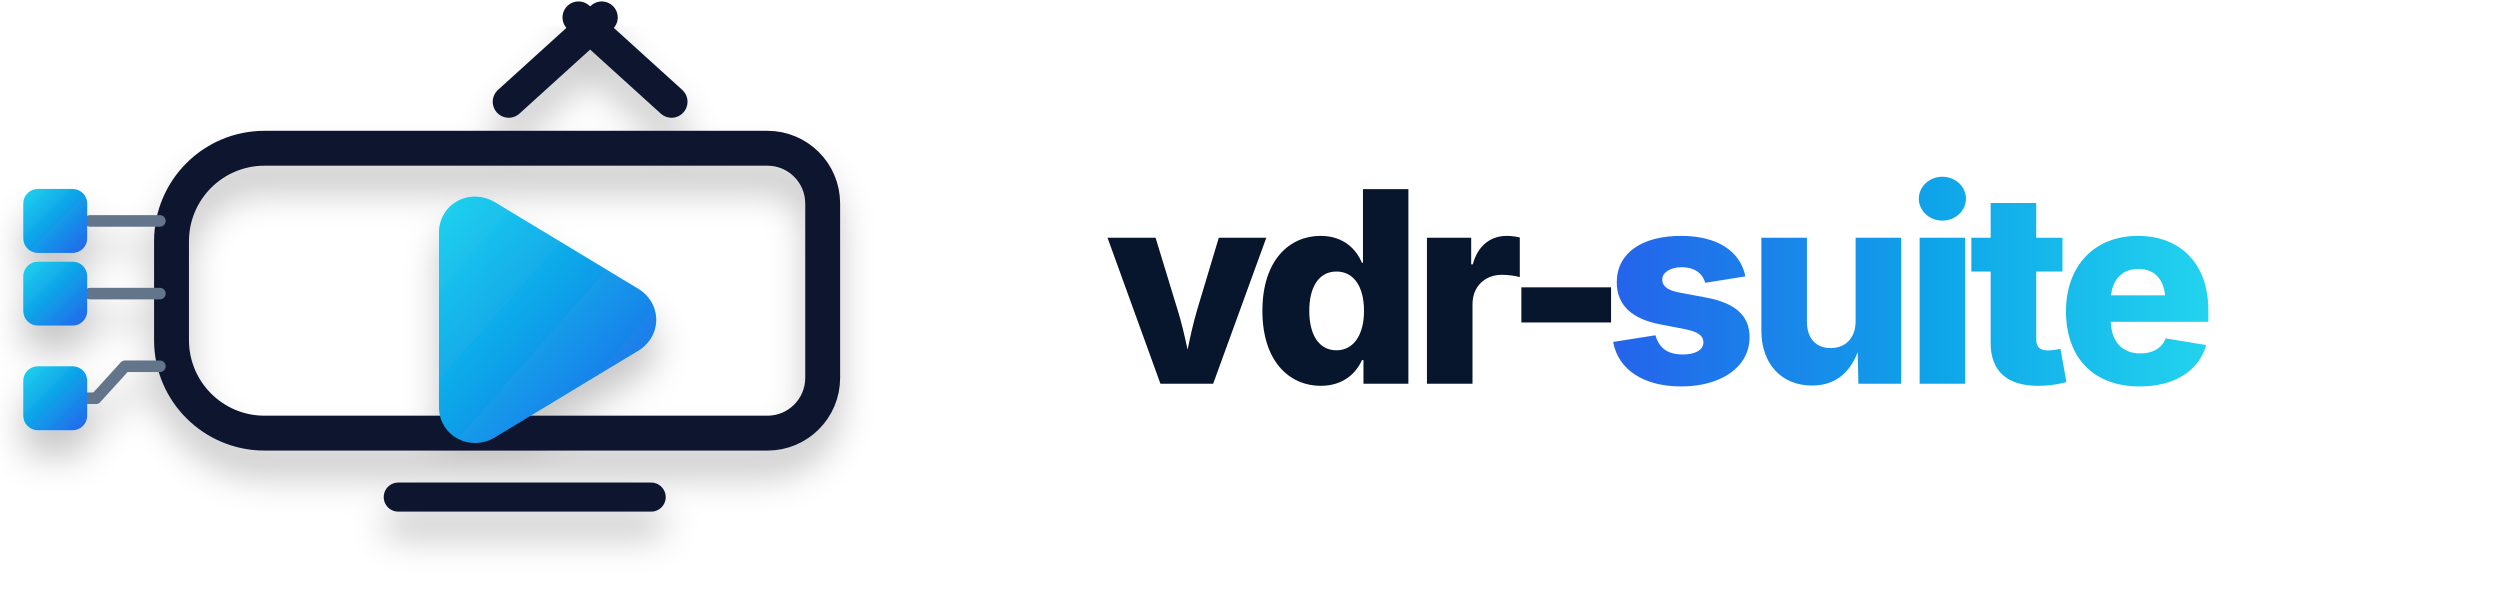
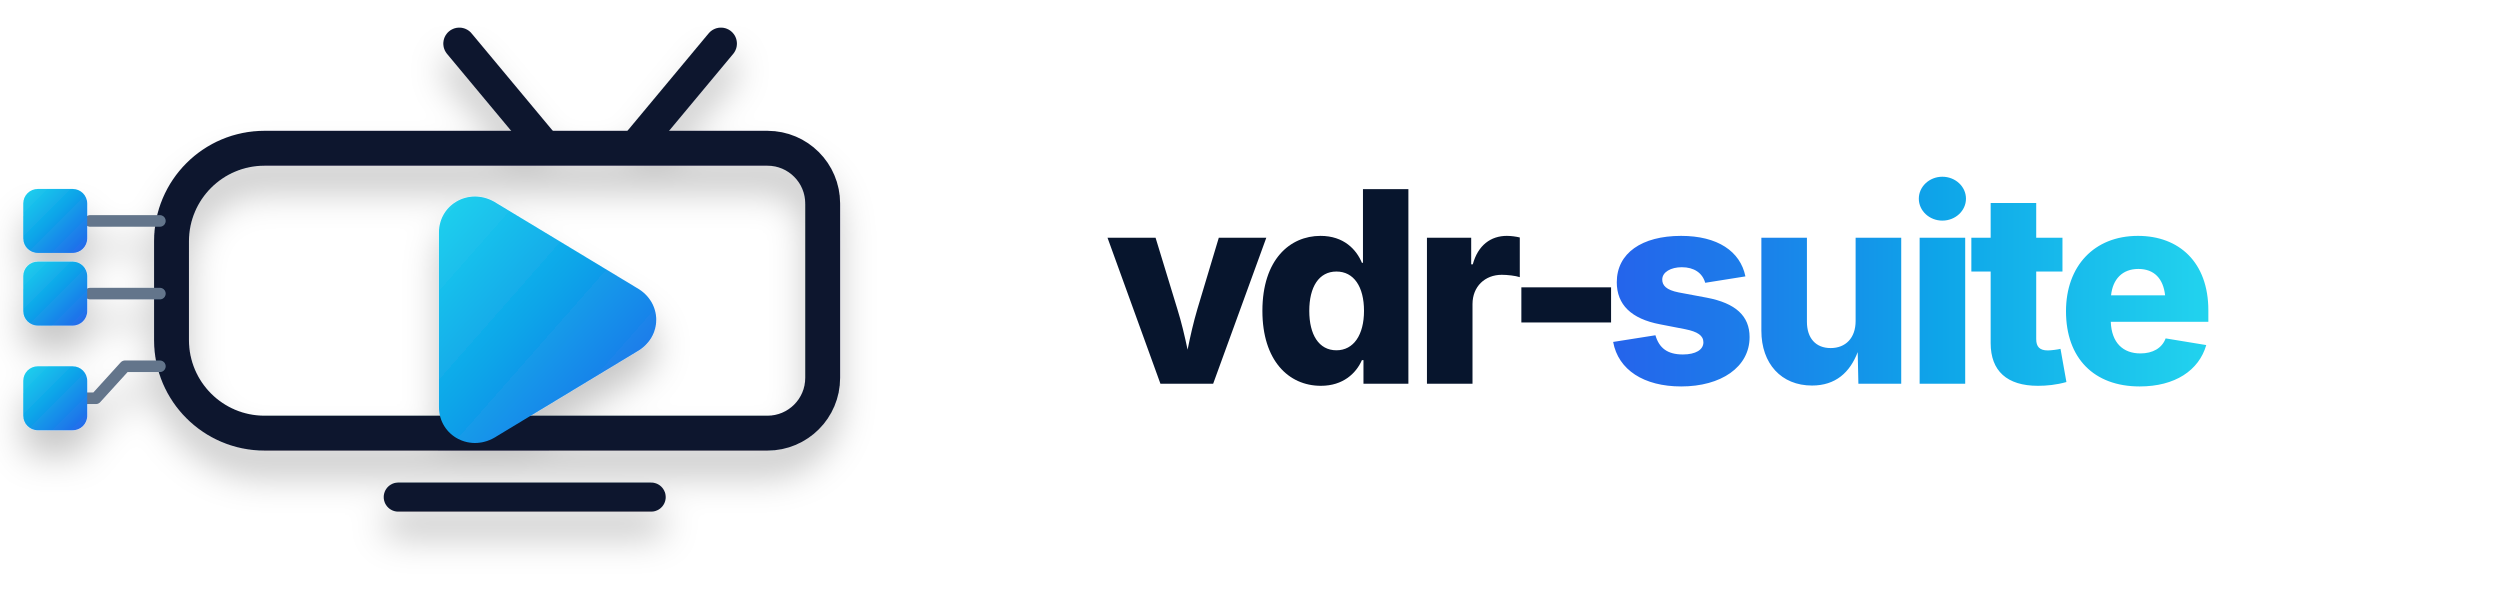
<svg xmlns="http://www.w3.org/2000/svg" viewBox="0 0 860 210" role="img" aria-labelledby="title desc">
  <defs>
    <linearGradient id="blue" x1="0" y1="0" x2="1" y2="1">
      <stop offset="0" stop-color="#22d3ee" />
      <stop offset="0.45" stop-color="#0ea5e9" />
      <stop offset="1" stop-color="#2563eb" />
    </linearGradient>
    <linearGradient id="suite" x1="0" y1="0" x2="1" y2="0">
      <stop offset="0" stop-color="#2563eb" />
      <stop offset="0.55" stop-color="#0ea5e9" />
      <stop offset="1" stop-color="#22d3ee" />
    </linearGradient>
    <filter id="shadow" x="-15%" y="-20%" width="130%" height="150%">
      <feDropShadow dx="0" dy="9" stdDeviation="6" flood-color="#020617" flood-opacity="0.22" />
    </filter>
  </defs>
  <g filter="url(#shadow)">
    <g fill="none" stroke-linecap="round" stroke-linejoin="round">
      <path d="M143 51 H264 A19 19 0 0 1 283 70 V130 A19 19 0 0 1 264 149 H91 A32 32 0 0 1 59 117 V83 A32 32 0 0 1 91 51 H143" stroke="#07152d" stroke-width="12" />
      <path d="M137 171 H224" stroke="#07152d" stroke-width="10" />
-       <path d="M175 35 L207 6" stroke="#07152d" stroke-width="11" />
-       <path d="M231 35 L199 6" stroke="#07152d" stroke-width="11" />
+       <path d="M188 51 L158 15" stroke="#07152d" stroke-width="11" />
+       <path d="M218 51 L248 15" stroke="#07152d" stroke-width="11" />
      <path d="M55 76 H31" stroke="#64748b" stroke-width="4" />
      <path d="M55 101 H31" stroke="#64748b" stroke-width="4" />
      <path d="M55 126 H43 L33 137 H17" stroke="#64748b" stroke-width="4" />
    </g>
    <rect x="8" y="65" width="22" height="22" rx="5" fill="url(#blue)" />
    <rect x="8" y="90" width="22" height="22" rx="5" fill="url(#blue)" />
    <rect x="8" y="126" width="22" height="22" rx="5" fill="url(#blue)" />
    <path d="M151 80 C151 70 162 64 171 70 L219 99 C228 104 228 116 219 121 L171 150 C162 156 151 150 151 140 Z" fill="url(#blue)" />
  </g>
  <g font-family="Inter, ui-sans-serif, system-ui, -apple-system, BlinkMacSystemFont, Segoe UI, sans-serif" font-size="92" font-weight="760" letter-spacing="-4">
    <text x="380" y="132" fill="#07152d">vdr-</text>
    <text x="552" y="132" fill="url(#suite)">suite</text>
  </g>
</svg>
